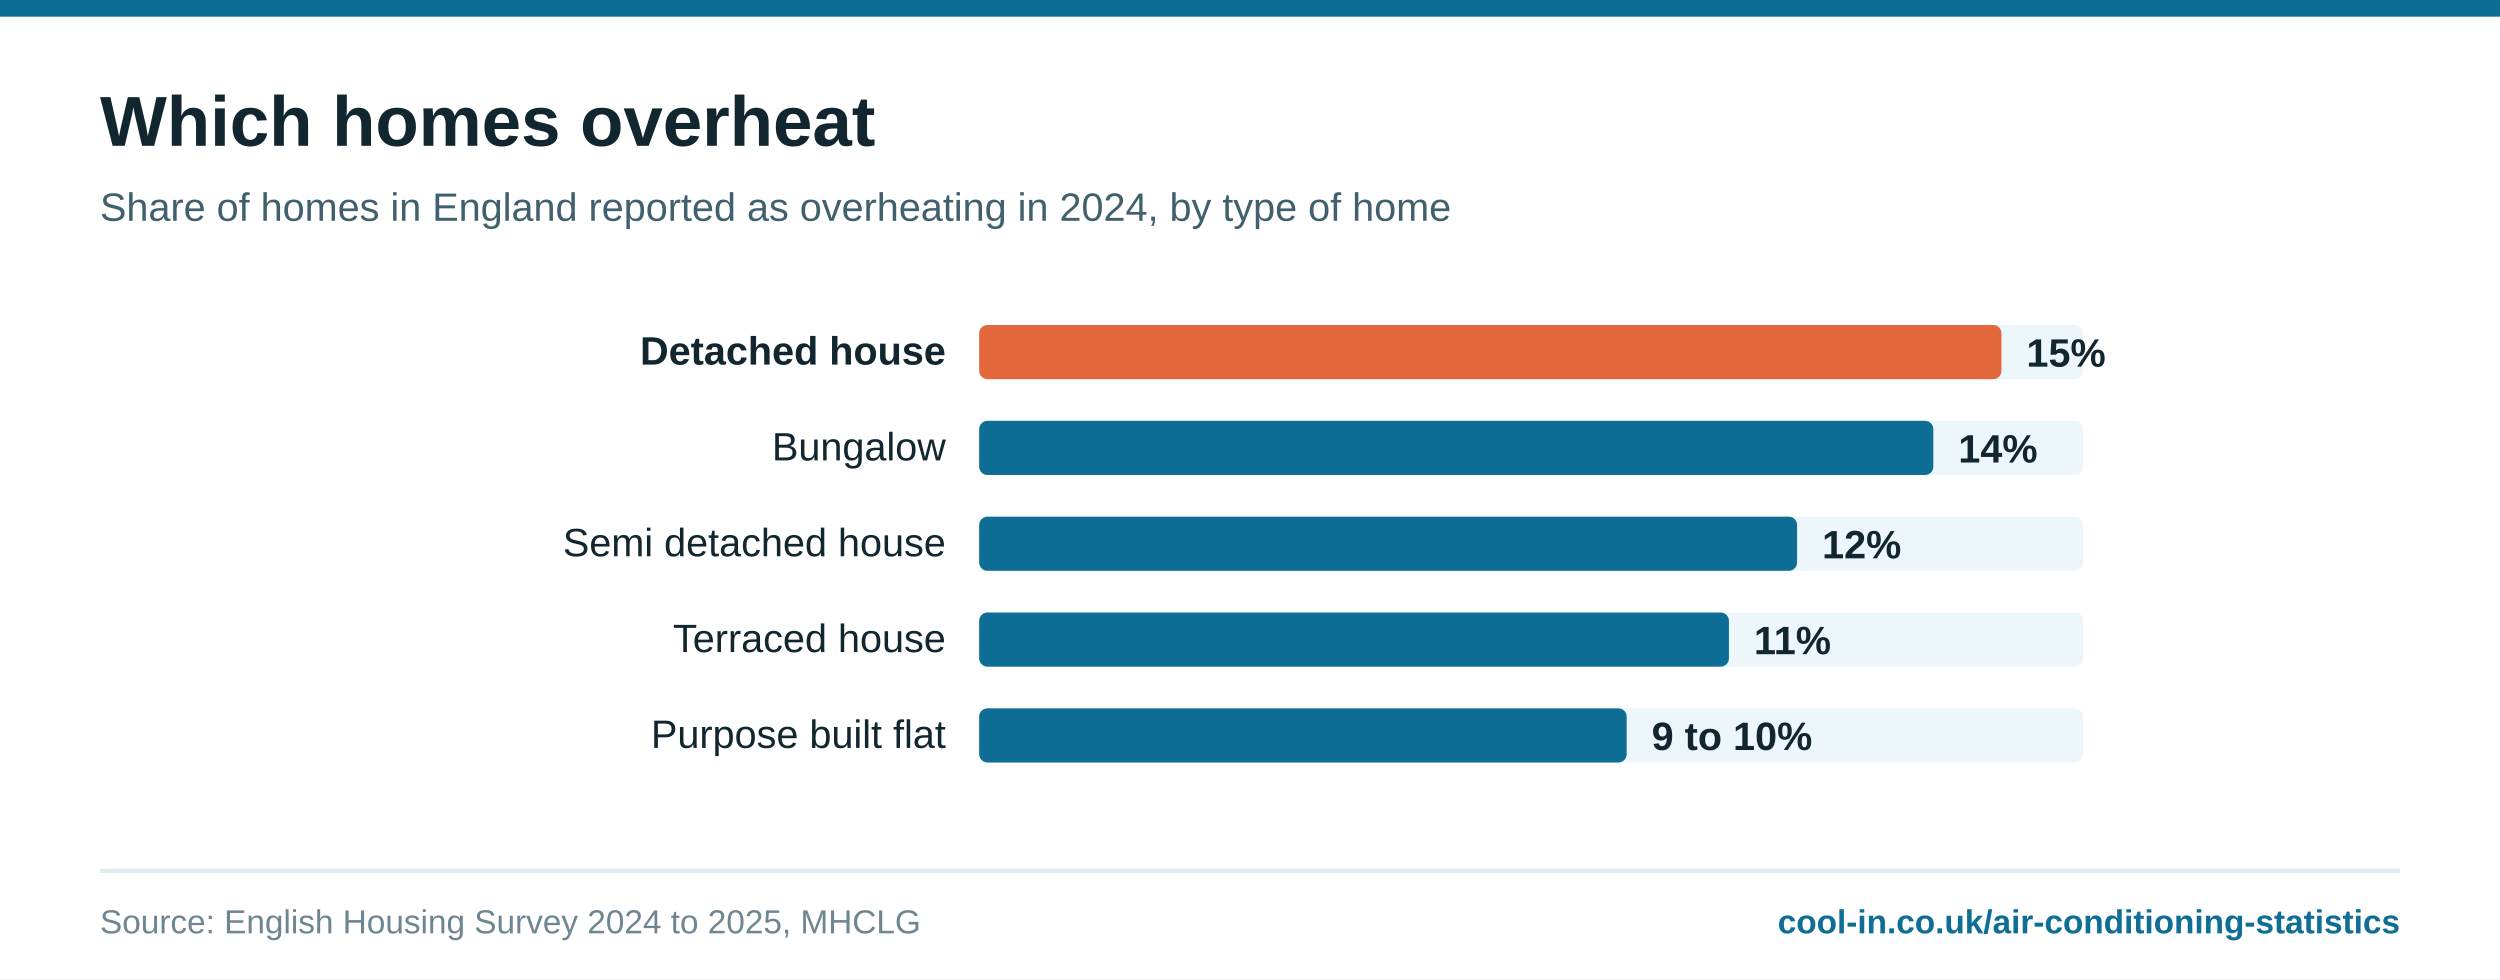
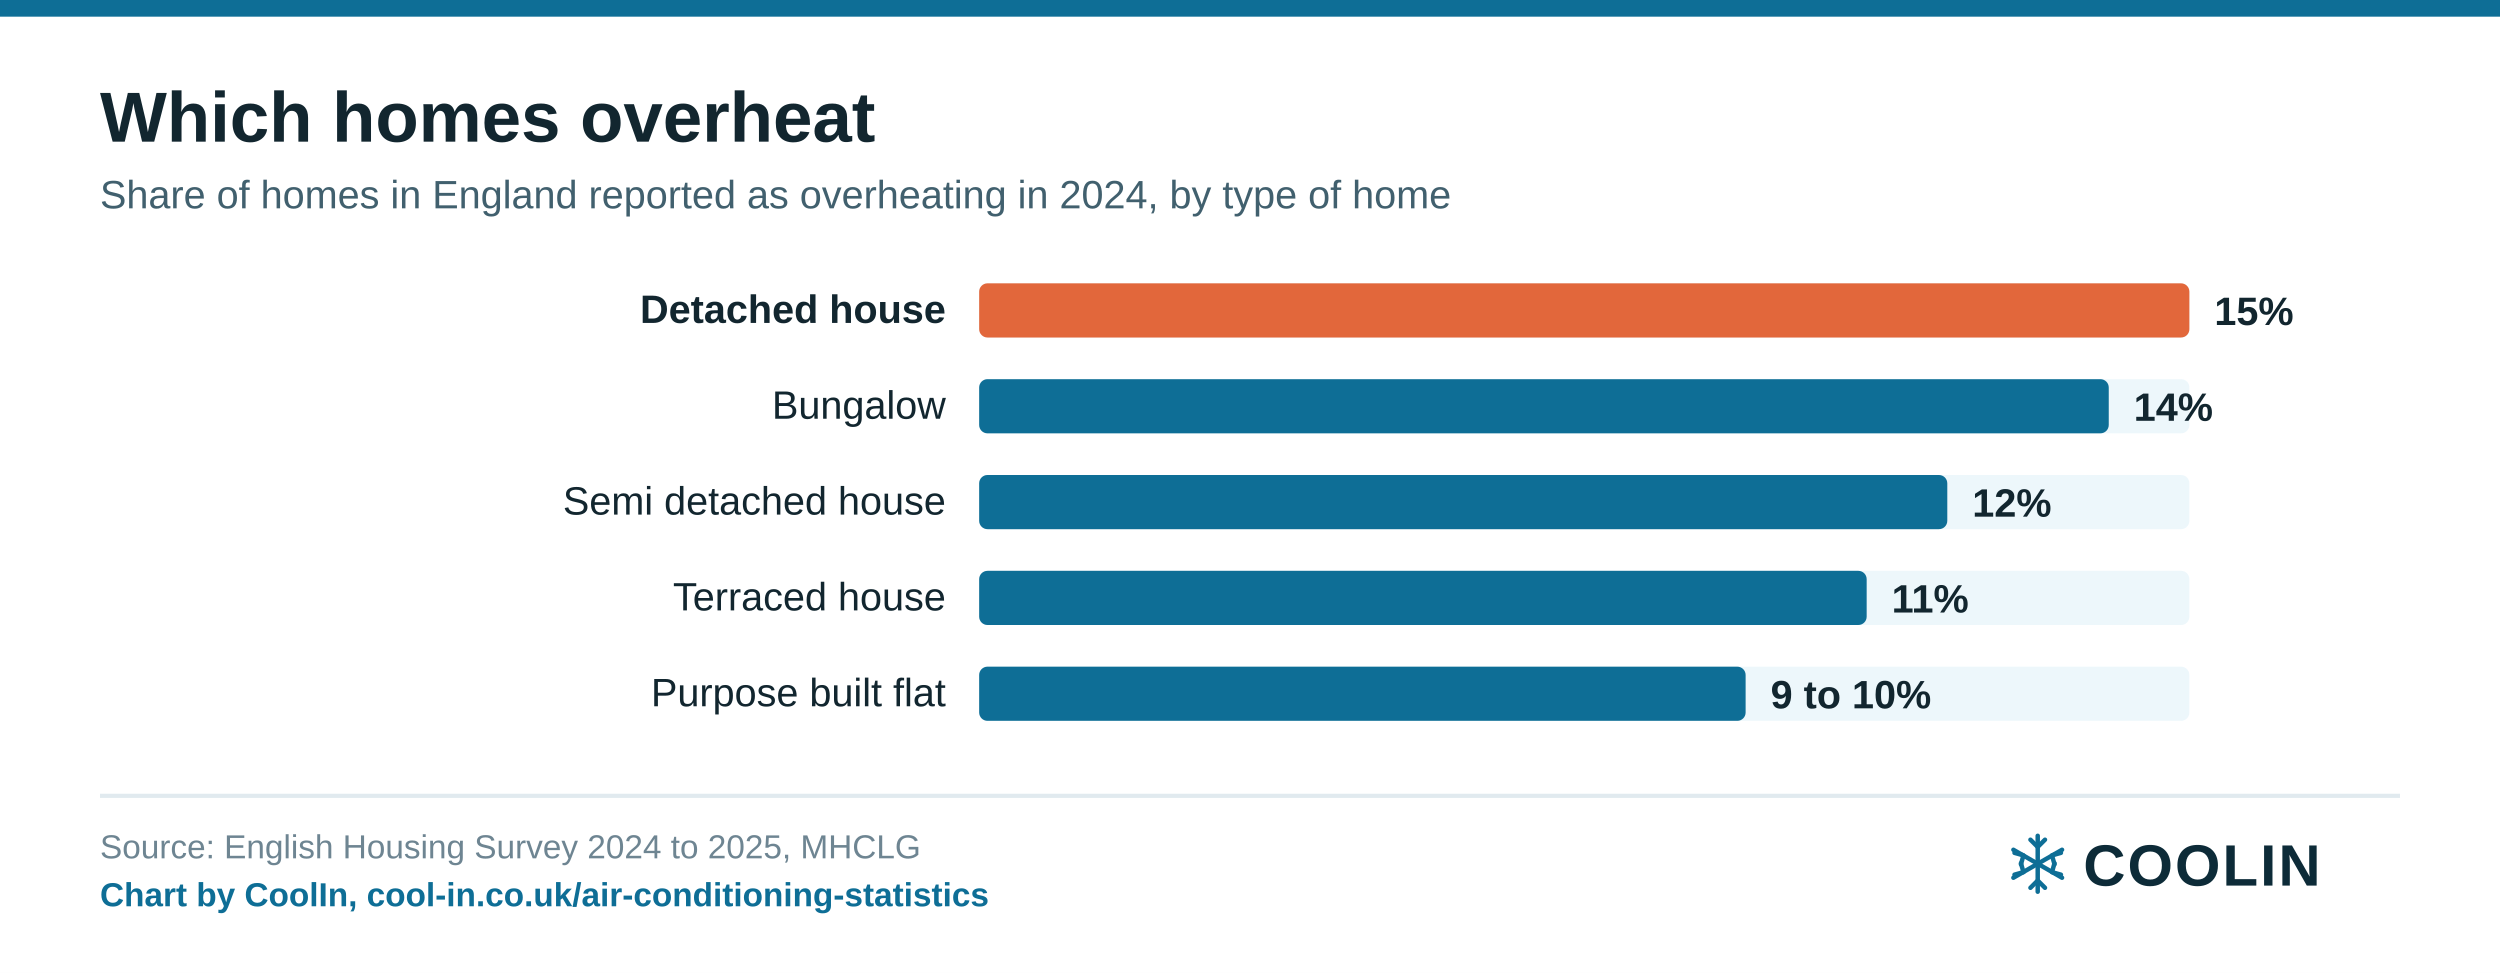
- <svg xmlns="http://www.w3.org/2000/svg" viewBox="0 0 1200 470" width="1200" height="470" font-family="Arial, Helvetica, sans-serif">
-   <rect width="1200" height="470" fill="#FFFFFF" />
+ <svg xmlns="http://www.w3.org/2000/svg" viewBox="0 0 1200 467" width="1200" height="467" font-family="Arial, Helvetica, sans-serif">
+   <rect width="1200" height="467" fill="#FFFFFF" />
  <rect width="1200" height="8" fill="#0E6E96" />
-   <text x="48" y="70" font-size="34" font-weight="700" fill="#12262F">Which homes overheat</text>
-   <text x="48" y="106" font-size="19" fill="#41606E">Share of homes in England reported as overheating in 2024, by type of home</text>
-   <defs>
-     <pattern id="hatch" width="10" height="10" patternUnits="userSpaceOnUse" patternTransform="rotate(45)">
-       <rect width="10" height="10" fill="#FBE7DC" />
-       <line x1="0" y1="0" x2="0" y2="10" stroke="#E2673B" stroke-width="4" />
-     </pattern>
-   </defs>
-   <text x="454" y="175" font-size="19" font-weight="700" fill="#12262F" text-anchor="end">Detached house</text>
-   <rect x="470" y="156" width="530" height="26" rx="4" fill="#D7EDF7" opacity=".45" />
-   <rect x="470" y="156" width="490.7" height="26" rx="4" fill="#E2673B" />
-   <text x="972.7" y="176" font-size="19" font-weight="700" fill="#12262F">15%</text>
-   <text x="454" y="221" font-size="19" font-weight="400" fill="#12262F" text-anchor="end">Bungalow</text>
-   <rect x="470" y="202" width="530" height="26" rx="4" fill="#D7EDF7" opacity=".45" />
-   <rect x="470" y="202" width="458.0" height="26" rx="4" fill="#0E6E96" />
-   <text x="940.0" y="222" font-size="19" font-weight="700" fill="#12262F">14%</text>
-   <text x="454" y="267" font-size="19" font-weight="400" fill="#12262F" text-anchor="end">Semi detached house</text>
-   <rect x="470" y="248" width="530" height="26" rx="4" fill="#D7EDF7" opacity=".45" />
-   <rect x="470" y="248" width="392.6" height="26" rx="4" fill="#0E6E96" />
-   <text x="874.6" y="268" font-size="19" font-weight="700" fill="#12262F">12%</text>
-   <text x="454" y="313" font-size="19" font-weight="400" fill="#12262F" text-anchor="end">Terraced house</text>
-   <rect x="470" y="294" width="530" height="26" rx="4" fill="#D7EDF7" opacity=".45" />
-   <rect x="470" y="294" width="359.9" height="26" rx="4" fill="#0E6E96" />
-   <text x="841.9" y="314" font-size="19" font-weight="700" fill="#12262F">11%</text>
-   <text x="454" y="359" font-size="19" font-weight="400" fill="#12262F" text-anchor="end">Purpose built flat</text>
-   <rect x="470" y="340" width="530" height="26" rx="4" fill="#D7EDF7" opacity=".45" />
-   <rect x="470" y="340" width="310.8" height="26" rx="4" fill="#0E6E96" />
-   <text x="792.8" y="360" font-size="19" font-weight="700" fill="#12262F">9 to 10%</text>
-   <line x1="48" y1="418" x2="1152" y2="418" stroke="#E1EAEF" stroke-width="2" />
-   <text x="48" y="448" font-size="16" fill="#6E8592">Source: English Housing Survey 2024 to 2025, MHCLG</text>
-   <text x="1152" y="448" font-size="16" font-weight="700" fill="#0E6E96" text-anchor="end">cool-in.co.uk/air-conditioning-statistics</text>
+   <text x="48" y="68" font-size="34" font-weight="700" fill="#12262F">Which homes overheat</text>
+   <text x="48" y="100" font-size="19" fill="#41606E">Share of homes in England reported as overheating in 2024, by type of home</text>
+   <g transform="translate(0,130)">
+     <defs>
+       <pattern id="hatch" width="10" height="10" patternUnits="userSpaceOnUse" patternTransform="rotate(45)">
+         <rect width="10" height="10" fill="#FBE7DC" />
+         <line x1="0" y1="0" x2="0" y2="10" stroke="#E2673B" stroke-width="4" />
+       </pattern>
+     </defs>
+     <text x="454" y="25" font-size="19" font-weight="700" fill="#12262F" text-anchor="end">Detached house</text>
+     <rect x="470" y="6" width="580.9" height="26" rx="4" fill="#D7EDF7" opacity=".45" />
+     <rect x="470" y="6" width="580.9" height="26" rx="4" fill="#E2673B" />
+     <text x="1062.9" y="26" font-size="19" font-weight="700" fill="#12262F">15%</text>
+     <text x="454" y="71" font-size="19" font-weight="400" fill="#12262F" text-anchor="end">Bungalow</text>
+     <rect x="470" y="52" width="580.9" height="26" rx="4" fill="#D7EDF7" opacity=".45" />
+     <rect x="470" y="52" width="542.2" height="26" rx="4" fill="#0E6E96" />
+     <text x="1024.2" y="72" font-size="19" font-weight="700" fill="#12262F">14%</text>
+     <text x="454" y="117" font-size="19" font-weight="400" fill="#12262F" text-anchor="end">Semi detached house</text>
+     <rect x="470" y="98" width="580.9" height="26" rx="4" fill="#D7EDF7" opacity=".45" />
+     <rect x="470" y="98" width="464.7" height="26" rx="4" fill="#0E6E96" />
+     <text x="946.7" y="118" font-size="19" font-weight="700" fill="#12262F">12%</text>
+     <text x="454" y="163" font-size="19" font-weight="400" fill="#12262F" text-anchor="end">Terraced house</text>
+     <rect x="470" y="144" width="580.9" height="26" rx="4" fill="#D7EDF7" opacity=".45" />
+     <rect x="470" y="144" width="426.0" height="26" rx="4" fill="#0E6E96" />
+     <text x="908.0" y="164" font-size="19" font-weight="700" fill="#12262F">11%</text>
+     <text x="454" y="209" font-size="19" font-weight="400" fill="#12262F" text-anchor="end">Purpose built flat</text>
+     <rect x="470" y="190" width="580.9" height="26" rx="4" fill="#D7EDF7" opacity=".45" />
+     <rect x="470" y="190" width="367.9" height="26" rx="4" fill="#0E6E96" />
+     <text x="849.9" y="210" font-size="19" font-weight="700" fill="#12262F">9 to 10%</text>
+   </g>
+   <line x1="48" y1="382" x2="1152" y2="382" stroke="#E1EAEF" stroke-width="2" />
+   <text x="48" y="412" font-size="16" fill="#6E8592">Source: English Housing Survey 2024 to 2025, MHCLG</text>
+   <text x="48" y="435" font-size="16" font-weight="700" fill="#0E6E96">Chart by CoolIn, cool-in.co.uk/air-conditioning-statistics</text>
+   <g transform="translate(962,398.5) scale(1.342)" fill="none" stroke="#0E6E96" stroke-width="1.6" stroke-linecap="round">
+     <path d="M12 2v20" />
+     <path d="M3.3 7 20.7 17" />
+     <path d="M20.7 7 3.3 17" />
+     <path d="M12 6 9.4 3.4M12 6l2.6-2.6M12 18l-2.6 2.6M12 18l2.6 2.6" />
+     <path d="m17.1 9 3.2-.9M17.1 9l.9 3.2M6.9 15l-3.2.9M6.9 15 6 11.8" />
+     <path d="m17.1 15 3.2.9M17.1 15l.9-3.2M6.9 9l-3.2-.9M6.9 9 6 12.2" />
+   </g>
+   <text x="1000" y="425.1" font-size="28" font-weight="900" letter-spacing="1" fill="#0D2B38">COOLIN</text>
</svg>
